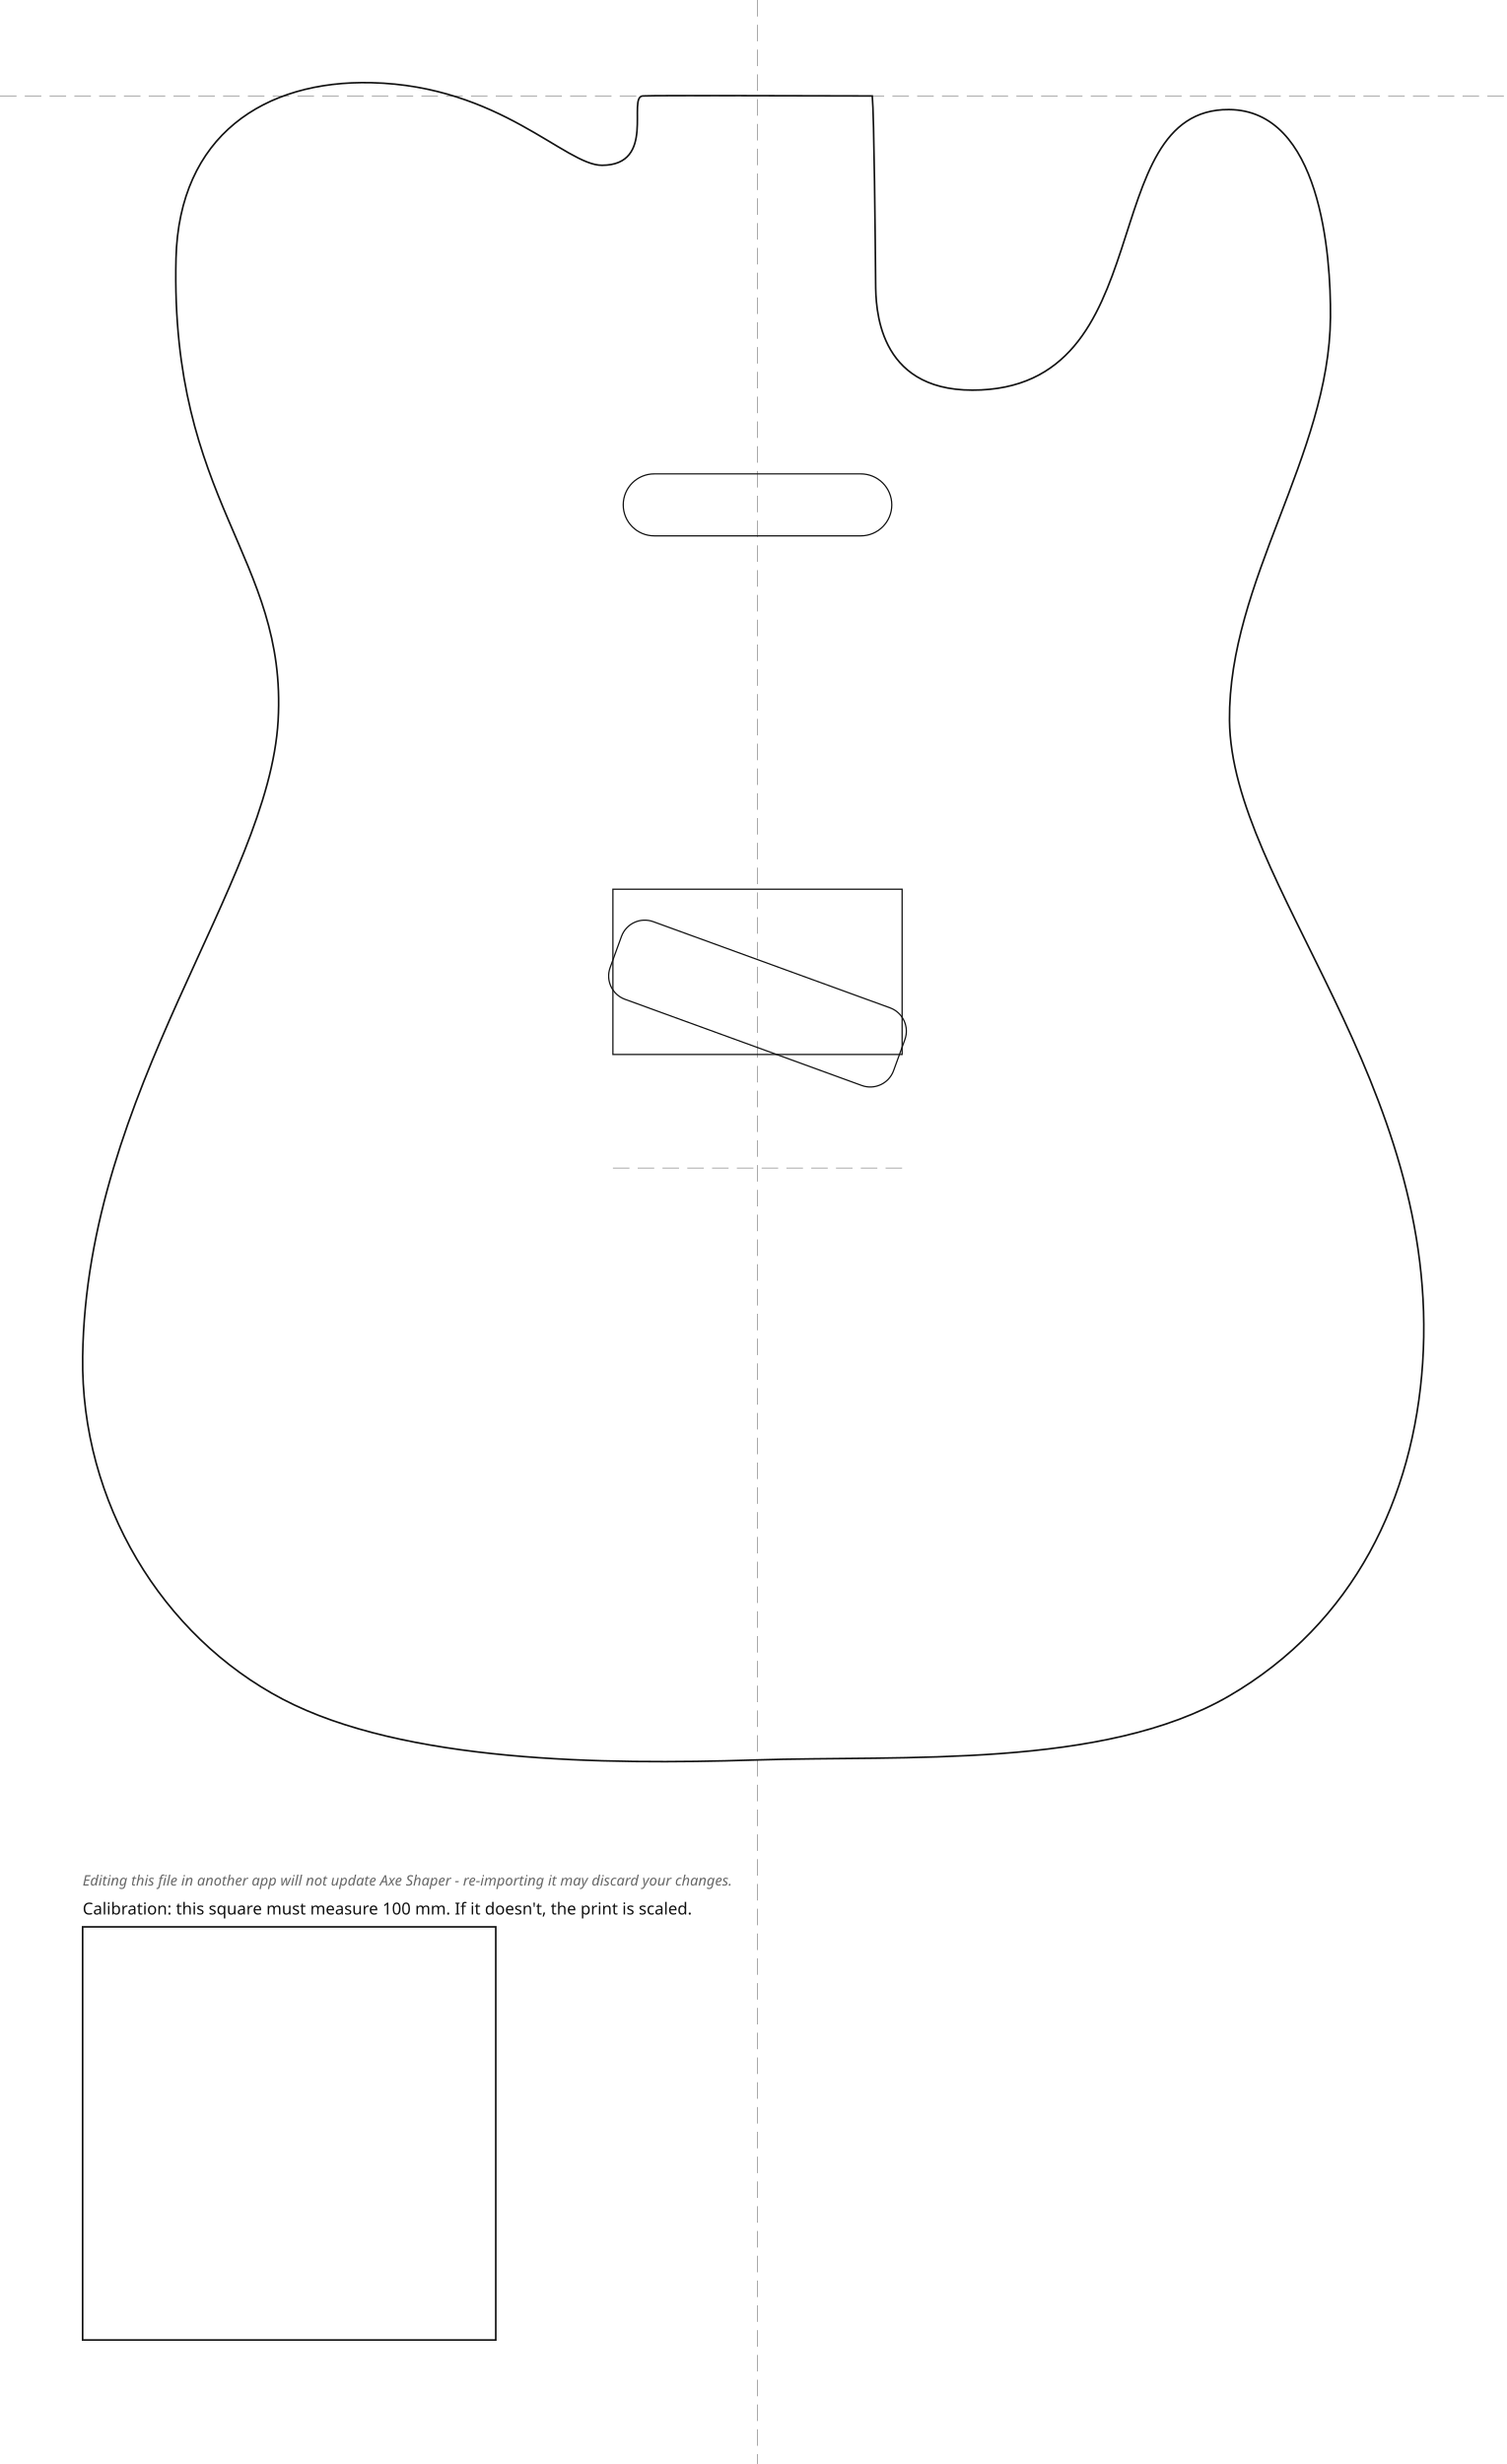
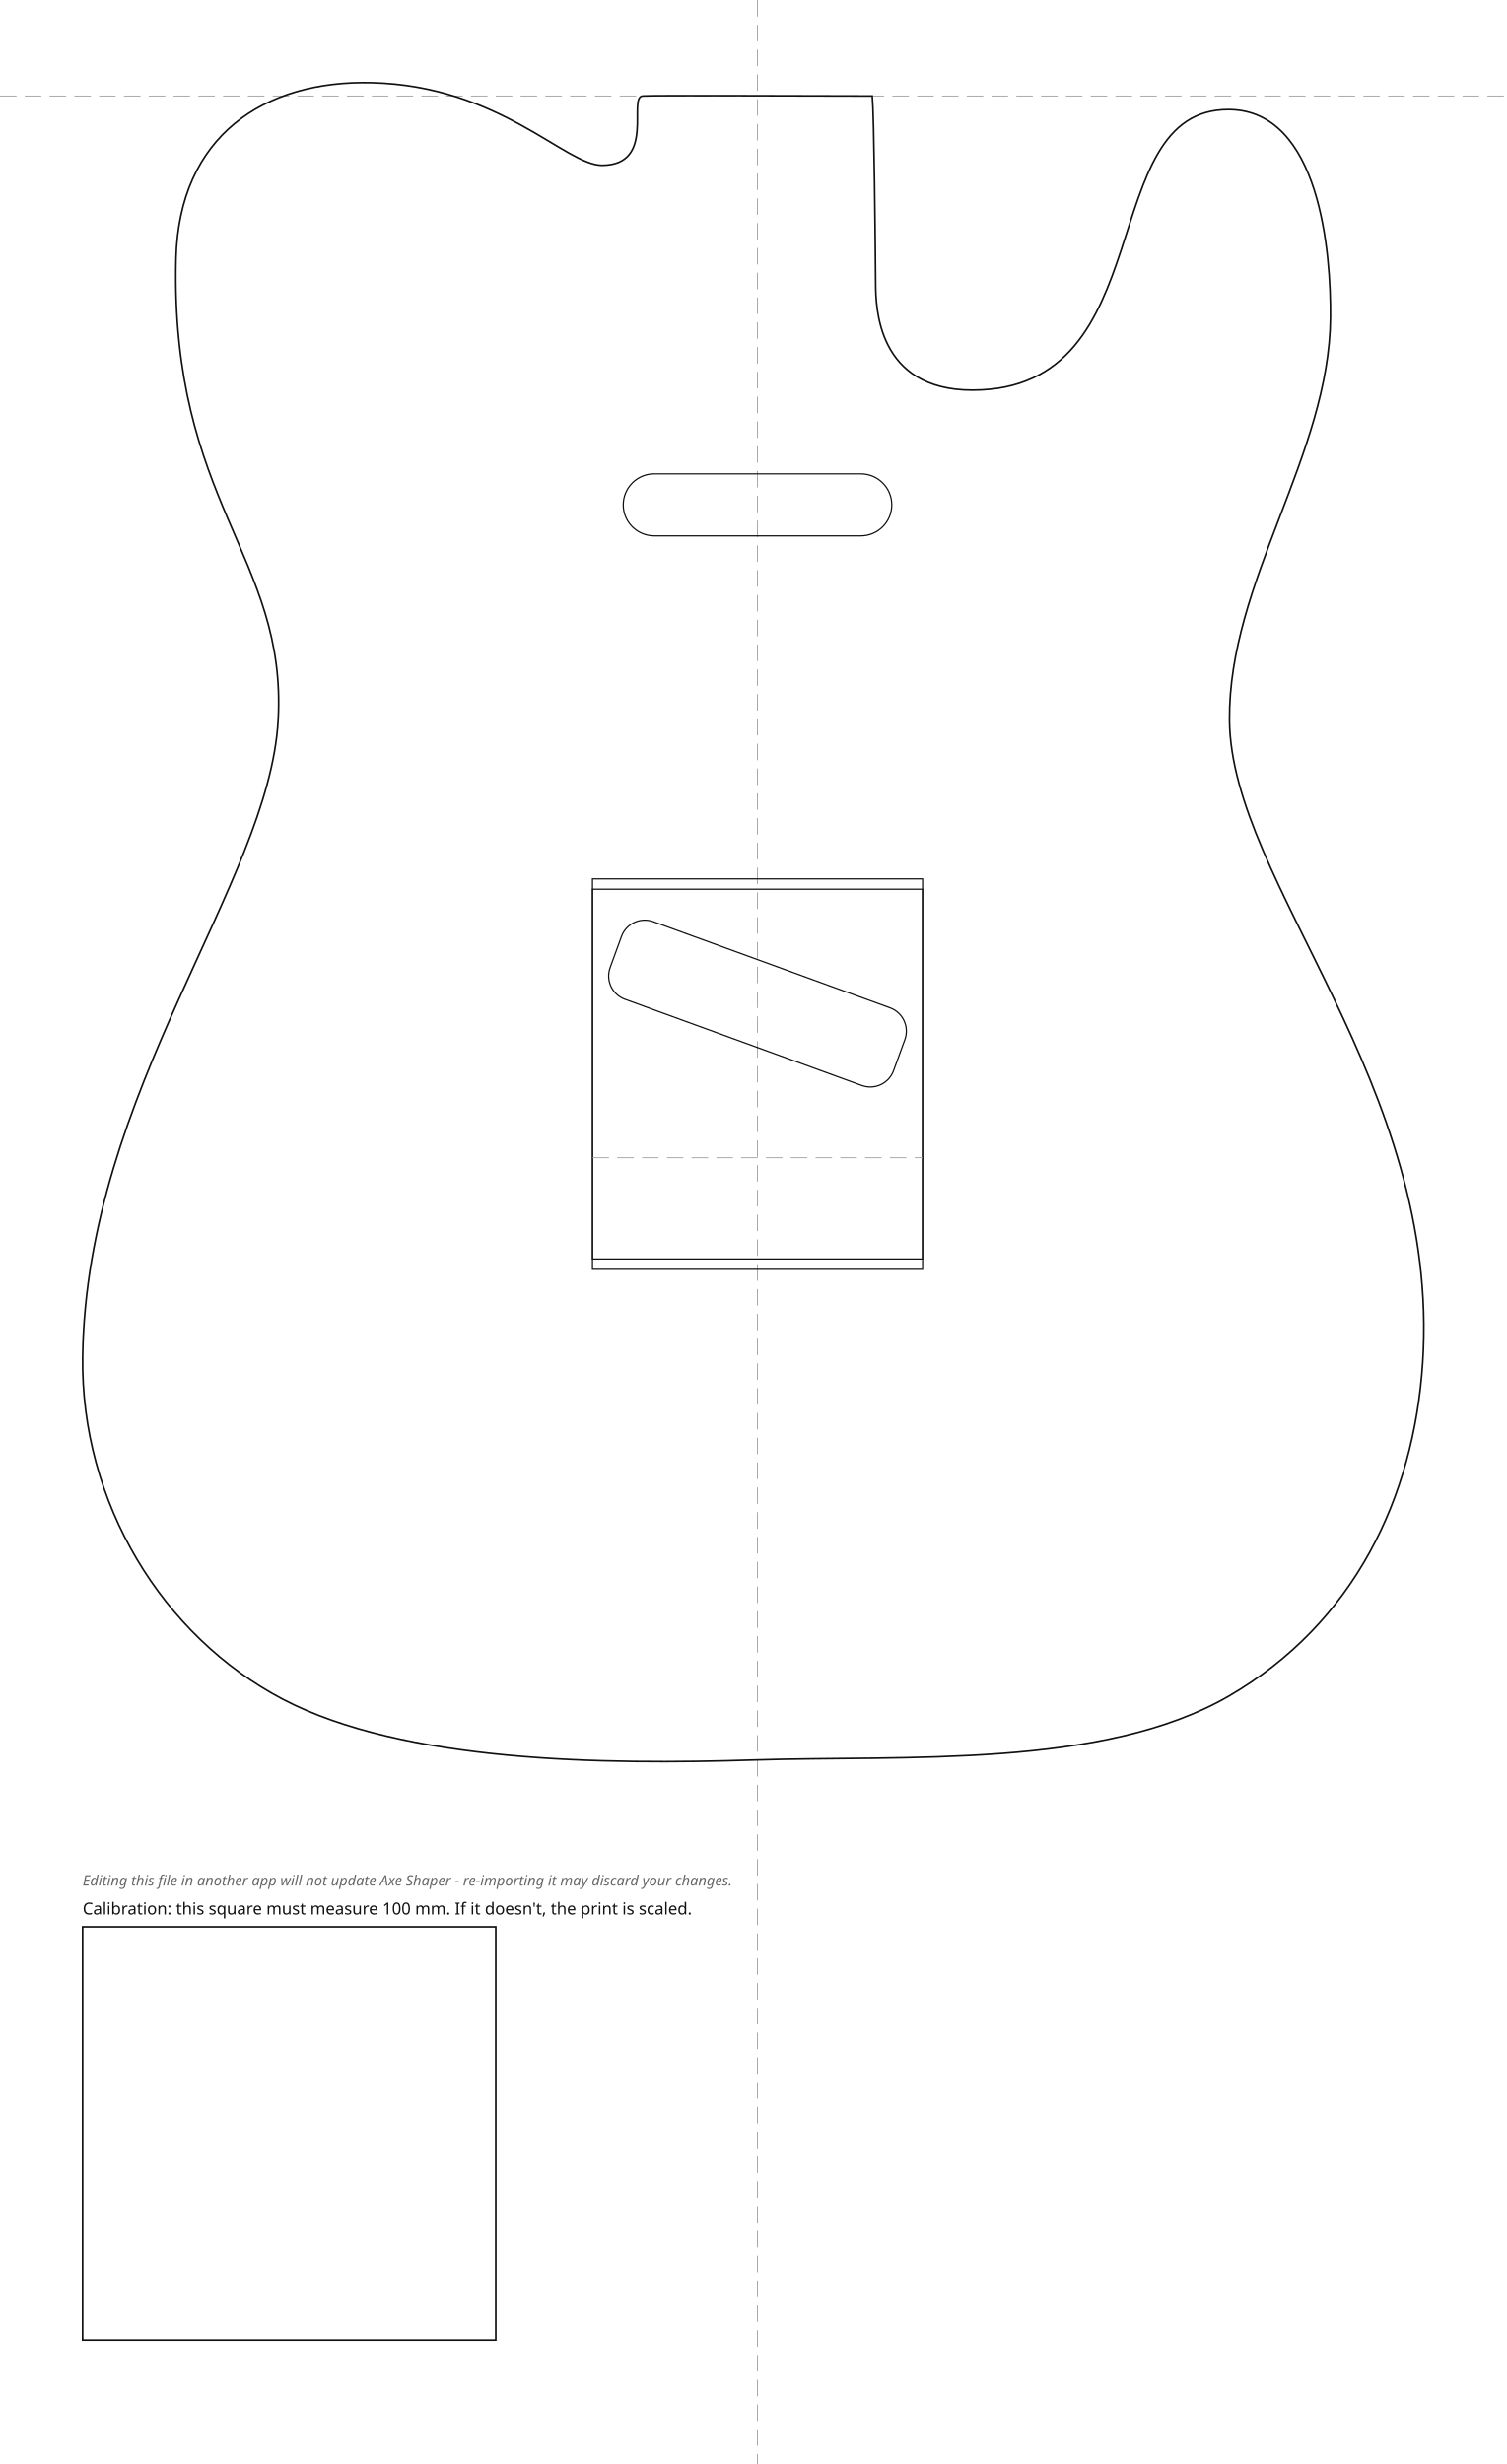
<svg xmlns="http://www.w3.org/2000/svg" width="364.62mm" height="596.40mm" viewBox="-183.35 -23.23 364.62 596.40">
  <style>
.outline{fill:none;stroke:#111;stroke-width:0.4}
.rout{fill:none;stroke:#111;stroke-width:0.3}
.guide{fill:none;stroke:#999;stroke-width:0.2;stroke-dasharray:4 2}
+ .mounting-hole{fill:#111;stroke:none}
.cal{fill:none;stroke:#111;stroke-width:0.4}
.label{font-family:sans-serif;font-size:4px;fill:#111}
.disclaimer{font-family:sans-serif;font-size:3.5px;font-style:italic;fill:#666}
</style>
  <g id="guides">
    <line class="guide" x1="0" y1="-23.23" x2="0" y2="573.16" />
    <line class="guide" x1="-183.35" y1="0" x2="181.27" y2="0" />
  </g>
  <g id="body">
    <path class="outline" d="M -27.78 0.00 C -31.55 0.20, -24.43 16.72, -37.62 16.78 C -46.49 16.82, -62.33 -2.46, -93.41 -3.21 C -119.40 -3.85, -140.02 9.61, -140.75 39.32 C -142.21 98.46, -113.79 111.56, -116.03 151.16 C -118.26 190.76, -162.44 240.80, -163.34 305.13 C -163.84 340.42, -144.11 372.76, -114.90 388.06 C -85.69 403.36, -37.24 403.95, -0.78 402.77 C 35.67 401.60, 83.73 404.93, 114.12 387.28 C 144.50 369.62, 158.83 339.20, 160.99 306.70 C 165.49 238.99, 114.57 190.56, 114.24 151.08 C 113.96 117.44, 138.40 87.09, 138.68 53.58 C 138.81 38.18, 136.22 3.43, 114.09 3.29 C 81.09 3.09, 98.37 71.20, 52.00 71.20 C 28.84 71.20, 28.63 50.93, 28.59 45.38 C 28.51 35.51, 28.22 4.61, 27.78 0.00 C 13.07 0.00, -24.01 -0.20, -27.78 0.00 Z" />
  </g>
  <g id="bridge">
-     <rect class="rout" x="-35.00" y="192.00" width="70.00" height="40.00" />
-     <line class="guide" x1="-35.00" y1="259.50" x2="35.00" y2="259.50" />
+     <rect class="rout" x="-39.95" y="189.50" width="79.91" height="92.00" />
+     <rect class="rout" x="-39.95" y="192.00" width="79.91" height="92.00" />
+     <line class="guide" x1="-39.95" y1="257.00" x2="39.95" y2="257.00" />
  </g>
  <g id="pickups">
    <rect class="rout" x="-32.50" y="91.47" width="65.00" height="15.00" rx="7.50" transform="rotate(0.00 0.00 98.97)" />
    <rect class="rout" x="-36.50" y="209.68" width="73.00" height="20.00" rx="6.00" transform="rotate(20.00 0.00 219.68)" />
  </g>
  <g id="calibration">
    <rect class="cal" x="-163.35" y="443.16" width="100.00" height="100.00" />
    <text class="label" x="-163.35" y="440.16">Calibration: this square must measure 100 mm. If it doesn't, the print is scaled.</text>
    <text class="disclaimer" x="-163.35" y="433.16">Editing this file in another app will not update Axe Shaper - re-importing it may discard your changes.</text>
  </g>
</svg>
